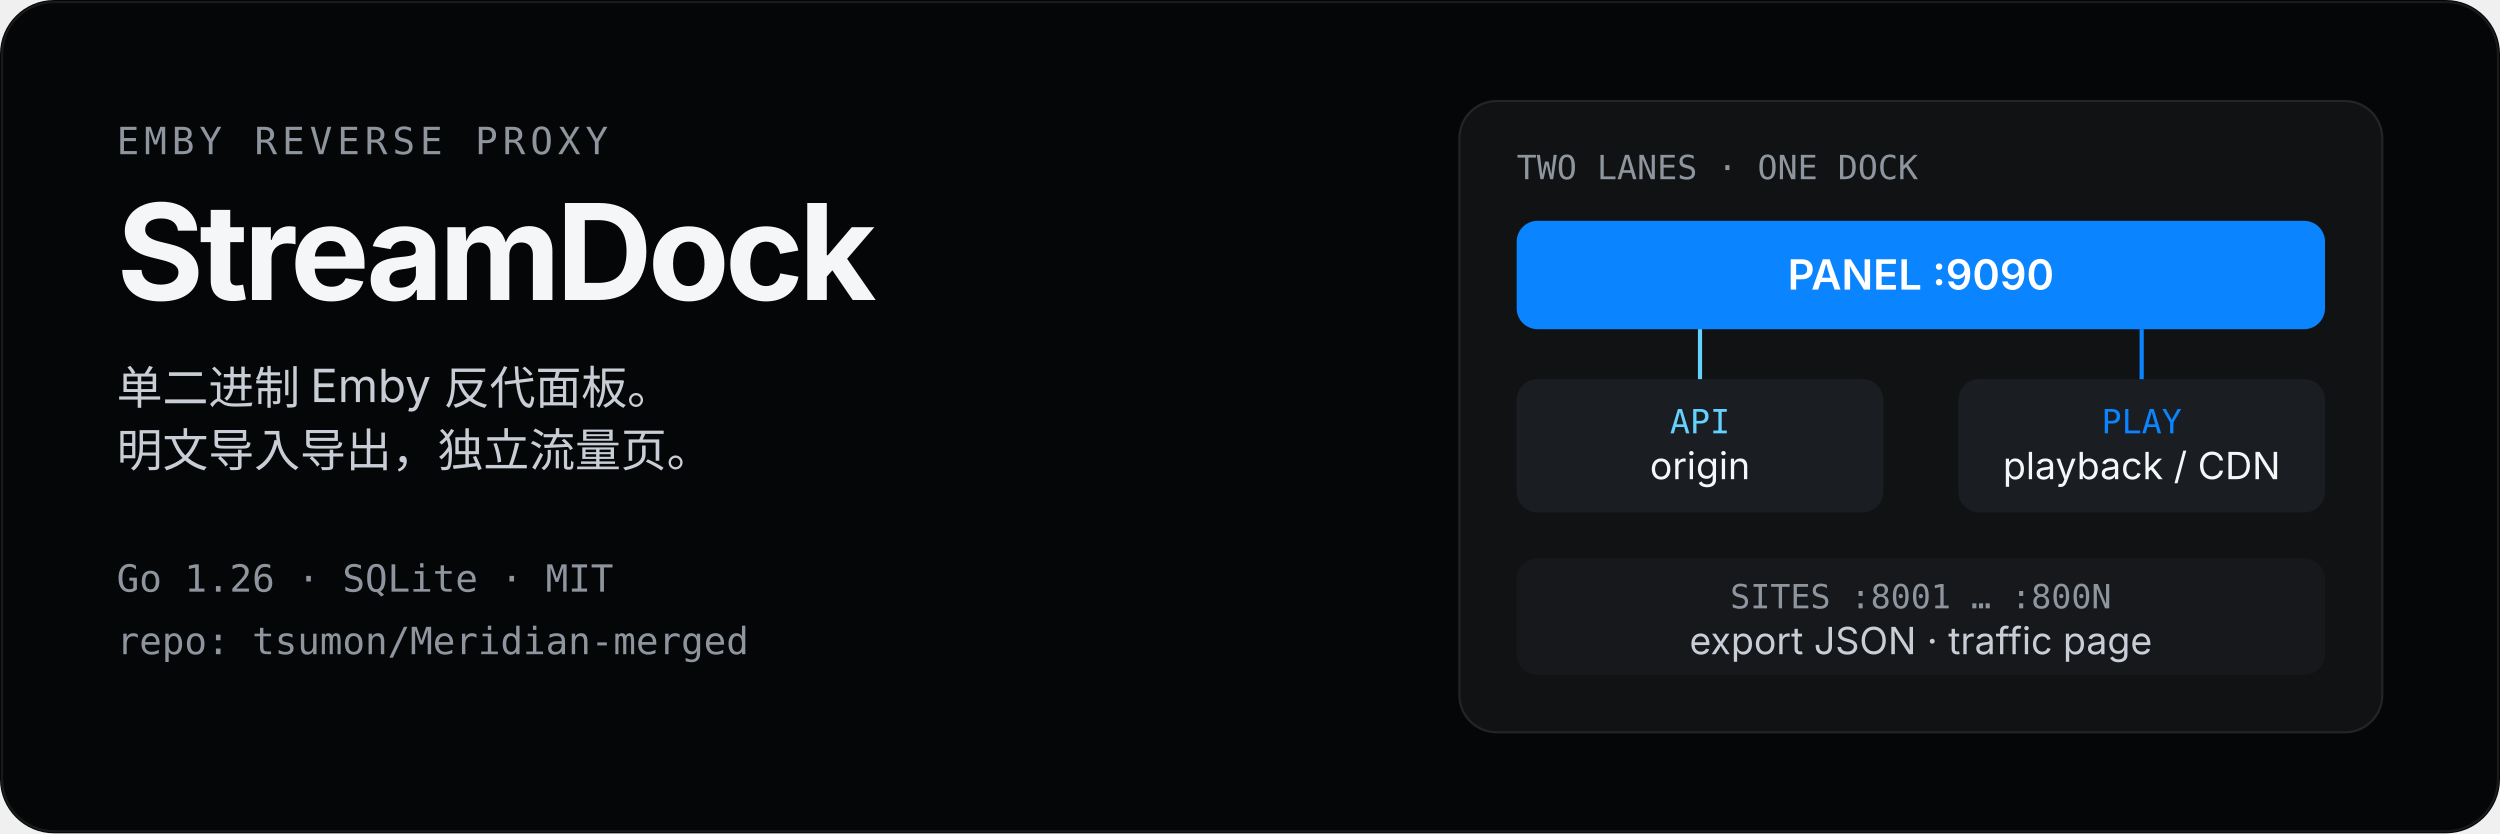
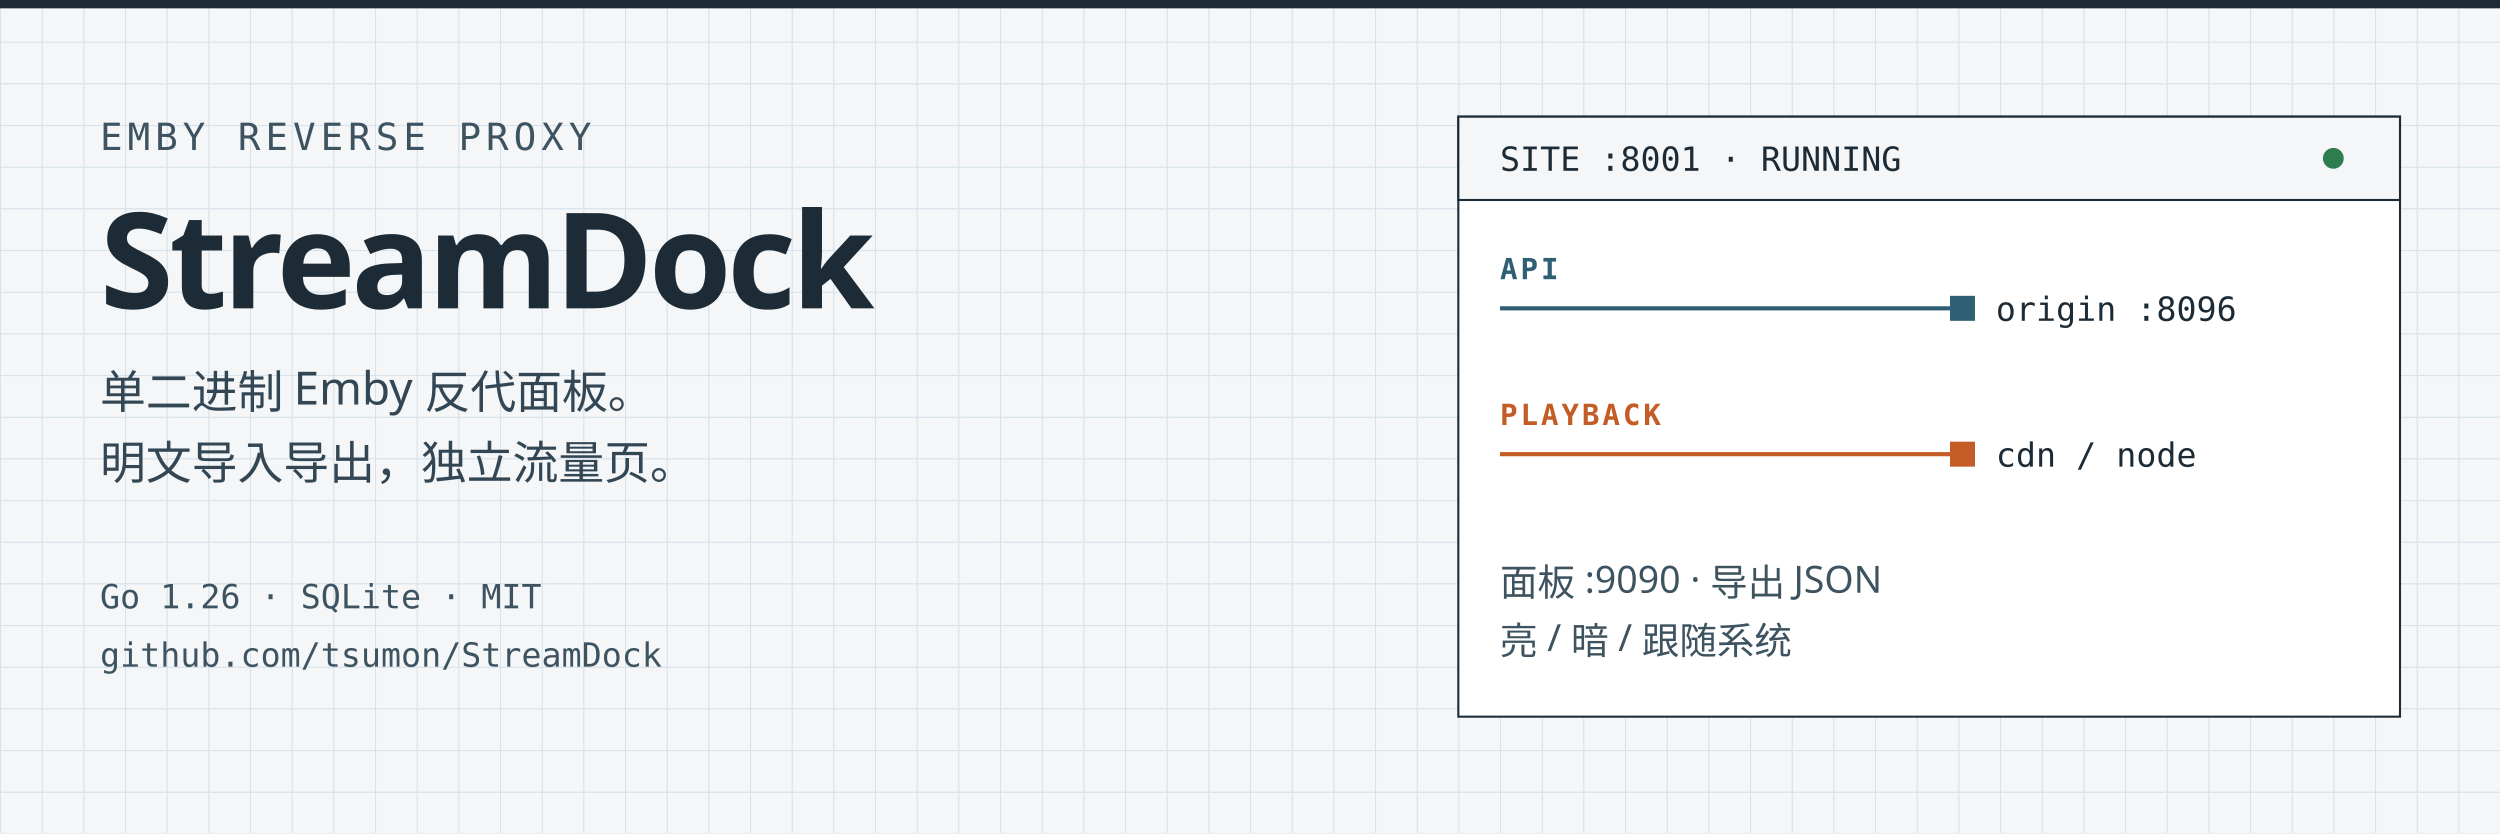
<svg xmlns="http://www.w3.org/2000/svg" width="1200" height="400" viewBox="0 0 1200 400" role="img" aria-labelledby="title desc">
-   <rect width="1200" height="400" rx="26" fill="#050607" />
-   <rect x="1" y="1" width="1198" height="398" rx="25" fill="none" stroke="#FFFFFF14" stroke-width="1" />
-   <g id="title-block" transform="translate(56 52)">
-     <text x="0" y="22" fill="#8E959E" font-family="ui-monospace, SFMono-Regular, Menlo, monospace" font-size="18" letter-spacing="2.4">EMBY REVERSE PROXY</text>
-     <text x="0" y="92" fill="#F4F6F8" font-family="-apple-system, BlinkMacSystemFont, 'Segoe UI', 'PingFang SC', sans-serif" font-size="64" font-weight="700" letter-spacing="-2.2">StreamDock</text>
-     <text x="0" y="142" fill="#C9CED6" font-family="-apple-system, BlinkMacSystemFont, 'Segoe UI', 'PingFang SC', sans-serif" font-size="22">单二进制 Emby 反代面板。</text>
-     <text x="0" y="172" fill="#C9CED6" font-family="-apple-system, BlinkMacSystemFont, 'Segoe UI', 'PingFang SC', sans-serif" font-size="22">明文导入导出，独立流量页。</text>
-     <text x="0" y="232" fill="#8E959E" font-family="ui-monospace, SFMono-Regular, Menlo, monospace" font-size="18">Go 1.26 · SQLite · MIT</text>
-     <text x="0" y="262" fill="#8E959E" font-family="ui-monospace, SFMono-Regular, Menlo, monospace" font-size="18">repo: tsumon/Meridian-merged</text>
+   <defs>
+     <pattern id="grid" width="20" height="20" patternUnits="userSpaceOnUse">
+       <path d="M 20 0 L 0 0 0 20" fill="none" stroke="#d7e2ea" stroke-width="1" />
+     </pattern>
+   </defs>
+   <rect width="1200" height="400" fill="#f4f6f8" />
+   <rect width="1200" height="400" fill="url(#grid)" />
+   <rect x="0" y="0" width="1200" height="4" fill="#1c2b36" />
+   <g font-family="ui-sans-serif, system-ui, 'Segoe UI', 'PingFang SC', sans-serif">
+     <text x="48" y="72" fill="#3e5360" font-family="ui-monospace, SFMono-Regular, Menlo, monospace" font-size="18" letter-spacing="2.4">EMBY REVERSE PROXY</text>
+     <text x="48" y="148" fill="#1c2b36" font-size="64" font-weight="700" letter-spacing="-2">StreamDock</text>
+     <text x="48" y="196" fill="#334654" font-size="22">单二进制 Emby 反代面板。</text>
+     <text x="48" y="230" fill="#334654" font-size="22">明文导入导出，独立流量页。</text>
+     <text x="48" y="292" fill="#3e5360" font-family="ui-monospace, SFMono-Regular, Menlo, monospace" font-size="16">Go 1.26 · SQLite · MIT</text>
+     <text x="48" y="320" fill="#3e5360" font-family="ui-monospace, SFMono-Regular, Menlo, monospace" font-size="16">github.com/tsumon/StreamDock</text>
  </g>
-   <g id="dock-proof" transform="translate(700 48)">
-     <rect x="0" y="0" width="444" height="304" rx="18" fill="#101214" />
-     <rect x="0.5" y="0.5" width="443" height="303" rx="18" fill="none" stroke="#FFFFFF14" />
-     <text x="28" y="38" fill="#8E959E" font-family="ui-monospace, SFMono-Regular, Menlo, monospace" font-size="16">TWO LANES · ONE DOCK</text>
-     <rect x="28" y="58" width="388" height="52" rx="10" fill="#0A84FF" />
-     <text x="222" y="91" text-anchor="middle" fill="#FFFFFF" font-family="-apple-system, BlinkMacSystemFont, 'Segoe UI', sans-serif" font-size="20" font-weight="600">PANEL :9090</text>
-     <rect x="28" y="134" width="176" height="64" rx="10" fill="#1A1D22" />
-     <text x="116" y="160" text-anchor="middle" fill="#64D2FF" font-family="ui-monospace, SFMono-Regular, Menlo, monospace" font-size="16">API</text>
-     <text x="116" y="182" text-anchor="middle" fill="#F4F6F8" font-family="-apple-system, BlinkMacSystemFont, 'Segoe UI', sans-serif" font-size="18">origin</text>
-     <rect x="240" y="134" width="176" height="64" rx="10" fill="#1A1D22" />
-     <text x="328" y="160" text-anchor="middle" fill="#0A84FF" font-family="ui-monospace, SFMono-Regular, Menlo, monospace" font-size="16">PLAY</text>
-     <text x="328" y="182" text-anchor="middle" fill="#F4F6F8" font-family="-apple-system, BlinkMacSystemFont, 'Segoe UI', sans-serif" font-size="18">playback / CDN</text>
-     <path d="M116 110 v24" stroke="#64D2FF" stroke-width="2" fill="none" />
-     <path d="M328 110 v24" stroke="#0A84FF" stroke-width="2" fill="none" />
-     <rect x="28" y="220" width="388" height="56" rx="10" fill="#16181C" />
-     <text x="222" y="244" text-anchor="middle" fill="#8E959E" font-family="ui-monospace, SFMono-Regular, Menlo, monospace" font-size="16">SITES :8001 … :800N</text>
-     <text x="222" y="266" text-anchor="middle" fill="#C9CED6" font-family="-apple-system, BlinkMacSystemFont, 'Segoe UI', sans-serif" font-size="18">export JSON · traffic page</text>
+   <g transform="translate(700 56)">
+     <rect x="0" y="0" width="452" height="288" fill="#ffffff" stroke="#1c2b36" stroke-width="1" />
+     <rect x="0" y="0" width="452" height="40" fill="#f4f6f8" stroke="#1c2b36" stroke-width="1" />
+     <text x="20" y="26" fill="#1c2b36" font-family="ui-monospace, SFMono-Regular, Menlo, monospace" font-size="16">SITE :8001 · RUNNING</text>
+     <circle cx="420" cy="20" r="5" fill="#2e7d4f" />
+     <text x="20" y="78" fill="#2f5f73" font-family="ui-monospace, SFMono-Regular, Menlo, monospace" font-size="14" font-weight="700" letter-spacing="1.4">API</text>
+     <line x1="20" y1="92" x2="240" y2="92" stroke="#2f5f73" stroke-width="2" />
+     <rect x="236" y="86" width="12" height="12" fill="#2f5f73" />
+     <text x="258" y="98" fill="#1c2b36" font-family="ui-monospace, SFMono-Regular, Menlo, monospace" font-size="16">origin :8096</text>
+     <text x="20" y="148" fill="#c45c26" font-family="ui-monospace, SFMono-Regular, Menlo, monospace" font-size="14" font-weight="700" letter-spacing="1.4">PLAYBACK</text>
+     <line x1="20" y1="162" x2="240" y2="162" stroke="#c45c26" stroke-width="2" />
+     <rect x="236" y="156" width="12" height="12" fill="#c45c26" />
+     <text x="258" y="168" fill="#1c2b36" font-family="ui-monospace, SFMono-Regular, Menlo, monospace" font-size="16">cdn / node</text>
+     <text x="20" y="230" fill="#3e5360" font-family="ui-sans-serif, system-ui, sans-serif" font-size="18">面板 :9090 · 导出 JSON</text>
+     <text x="20" y="258" fill="#3e5360" font-family="ui-sans-serif, system-ui, sans-serif" font-size="18">亮 / 暗 / 跟随系统</text>
  </g>
</svg>
